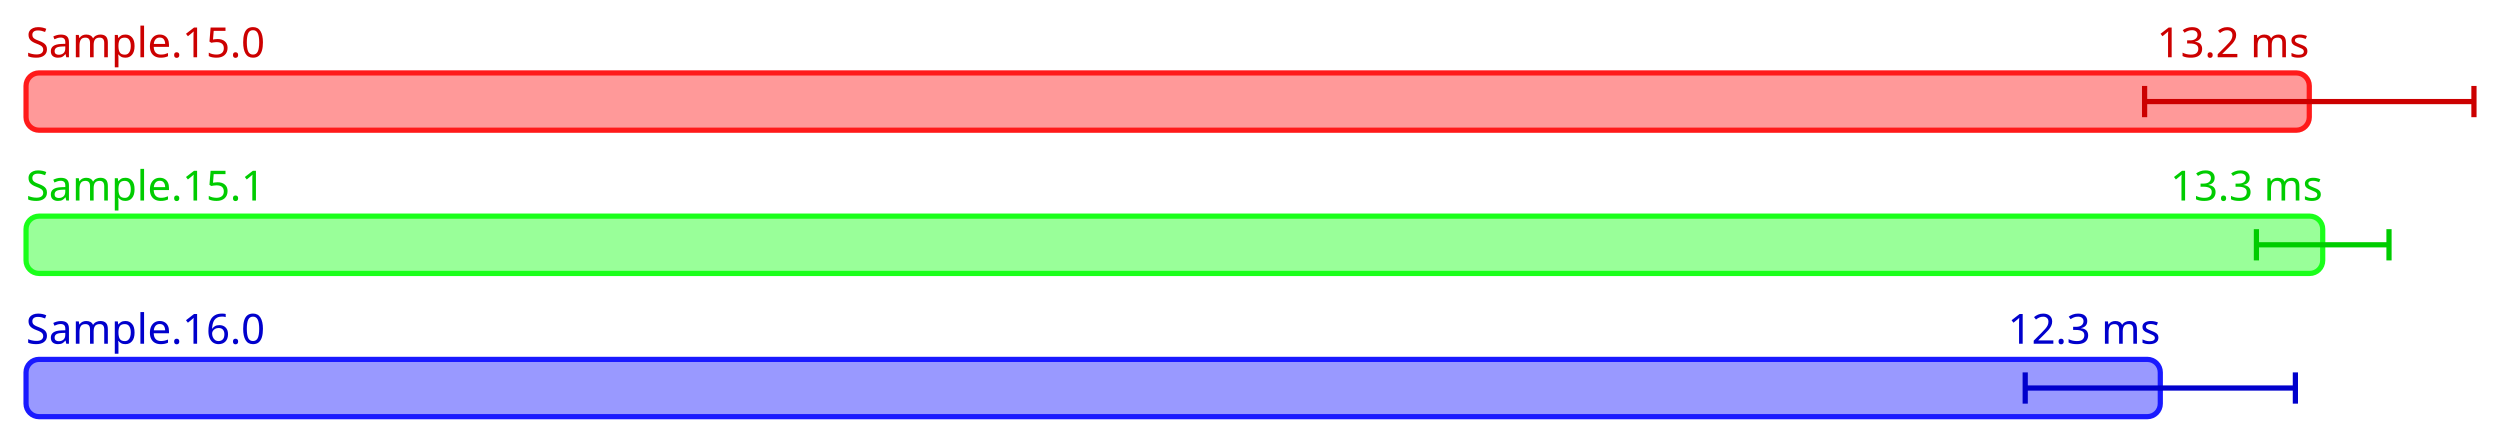
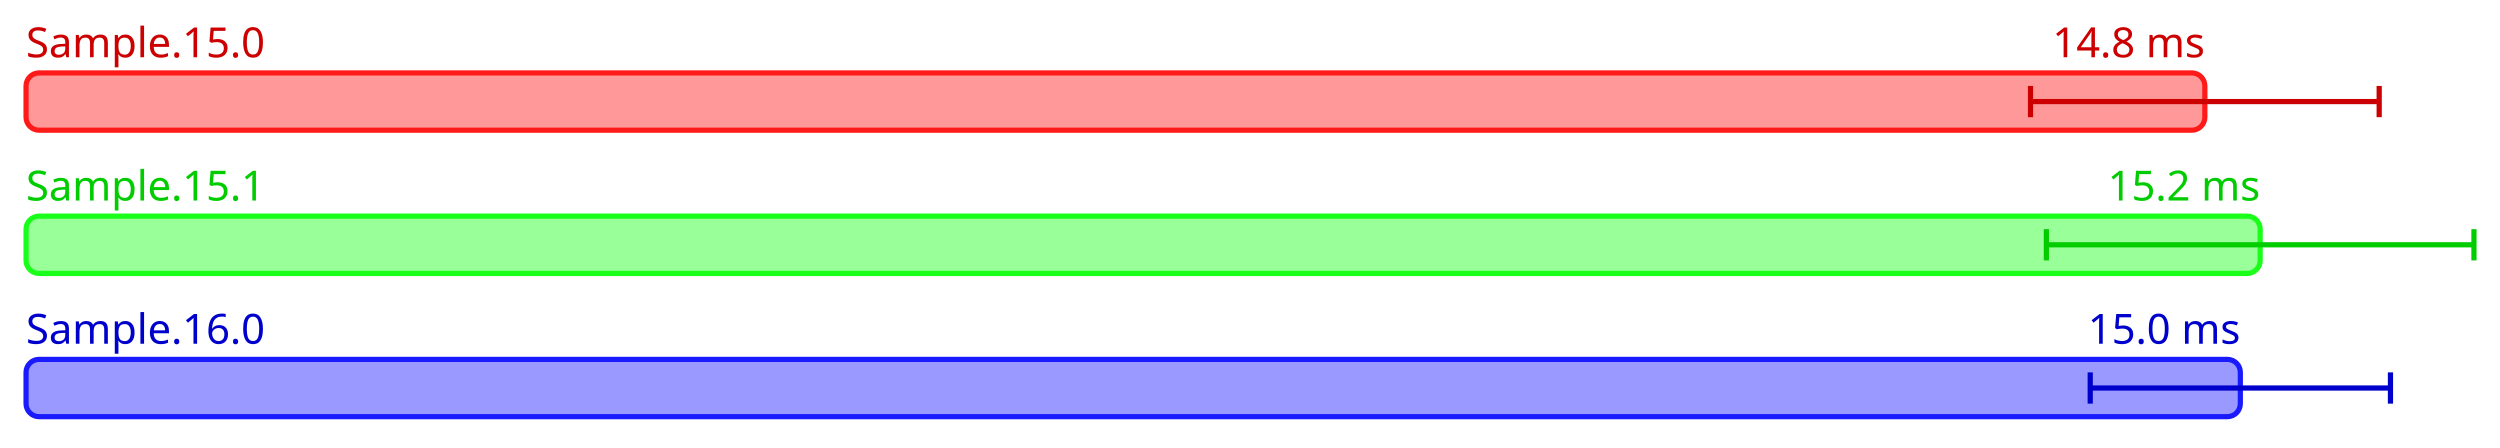
<svg xmlns="http://www.w3.org/2000/svg" height="172" width="960.0" font-size="16" font-family="sans-serif" stroke-width="2">
  <g transform="translate(10.0 0)">
    <g fill="hsl(0, 100%, 40%)">
      <text y="22">Sample.15.0</text>
-       <text y="22" x="876.764" text-anchor="end">13.2 ms</text>
+       <text y="22" x="836.659" text-anchor="end">14.8 ms</text>
    </g>
    <g>
-       <rect y="28" rx="5" height="22" width="876.764" fill="hsl(0, 100%, 80%)" stroke="hsl(0, 100%, 55%)" />
+       <rect y="28" rx="5" height="22" width="836.659" fill="hsl(0, 100%, 80%)" stroke="hsl(0, 100%, 55%)" />
      <g stroke="hsl(0, 100%, 40%)">
-         <line x1="813.527" x2="940.0" y1="39" y2="39" />
-         <line x1="813.527" x2="813.527" y1="33" y2="45" />
-         <line x1="940.0" x2="940.0" y1="33" y2="45" />
+         <line x1="769.712" x2="903.605" y1="39" y2="39" />
+         <line x1="769.712" x2="769.712" y1="33" y2="45" />
+         <line x1="903.605" x2="903.605" y1="33" y2="45" />
      </g>
    </g>
    <g fill="hsl(120, 100%, 40%)">
      <text y="77">Sample.15.1</text>
-       <text y="77" x="881.92" text-anchor="end">13.3 ms</text>
+       <text y="77" x="857.9" text-anchor="end">15.2 ms</text>
    </g>
    <g>
-       <rect y="83" rx="5" height="22" width="881.92" fill="hsl(120, 100%, 80%)" stroke="hsl(120, 100%, 55%)" />
+       <rect y="83" rx="5" height="22" width="857.9" fill="hsl(120, 100%, 80%)" stroke="hsl(120, 100%, 55%)" />
      <g stroke="hsl(120, 100%, 40%)">
-         <line x1="856.462" x2="907.378" y1="94" y2="94" />
-         <line x1="856.462" x2="856.462" y1="88" y2="100" />
-         <line x1="907.378" x2="907.378" y1="88" y2="100" />
+         <line x1="775.8" x2="940.0" y1="94" y2="94" />
+         <line x1="775.8" x2="775.8" y1="88" y2="100" />
+         <line x1="940.0" x2="940.0" y1="88" y2="100" />
      </g>
    </g>
    <g fill="hsl(240, 100%, 40%)">
      <text y="132">Sample.16.0</text>
-       <text y="132" x="819.554" text-anchor="end">12.3 ms</text>
+       <text y="132" x="850.291" text-anchor="end">15.0 ms</text>
    </g>
    <g>
-       <rect y="138" rx="5" height="22" width="819.554" fill="hsl(240, 100%, 80%)" stroke="hsl(240, 100%, 55%)" />
+       <rect y="138" rx="5" height="22" width="850.291" fill="hsl(240, 100%, 80%)" stroke="hsl(240, 100%, 55%)" />
      <g stroke="hsl(240, 100%, 40%)">
-         <line x1="767.681" x2="871.427" y1="149" y2="149" />
-         <line x1="767.681" x2="767.681" y1="143" y2="155" />
-         <line x1="871.427" x2="871.427" y1="143" y2="155" />
+         <line x1="792.648" x2="907.934" y1="149" y2="149" />
+         <line x1="792.648" x2="792.648" y1="143" y2="155" />
+         <line x1="907.934" x2="907.934" y1="143" y2="155" />
      </g>
    </g>
  </g>
</svg>
